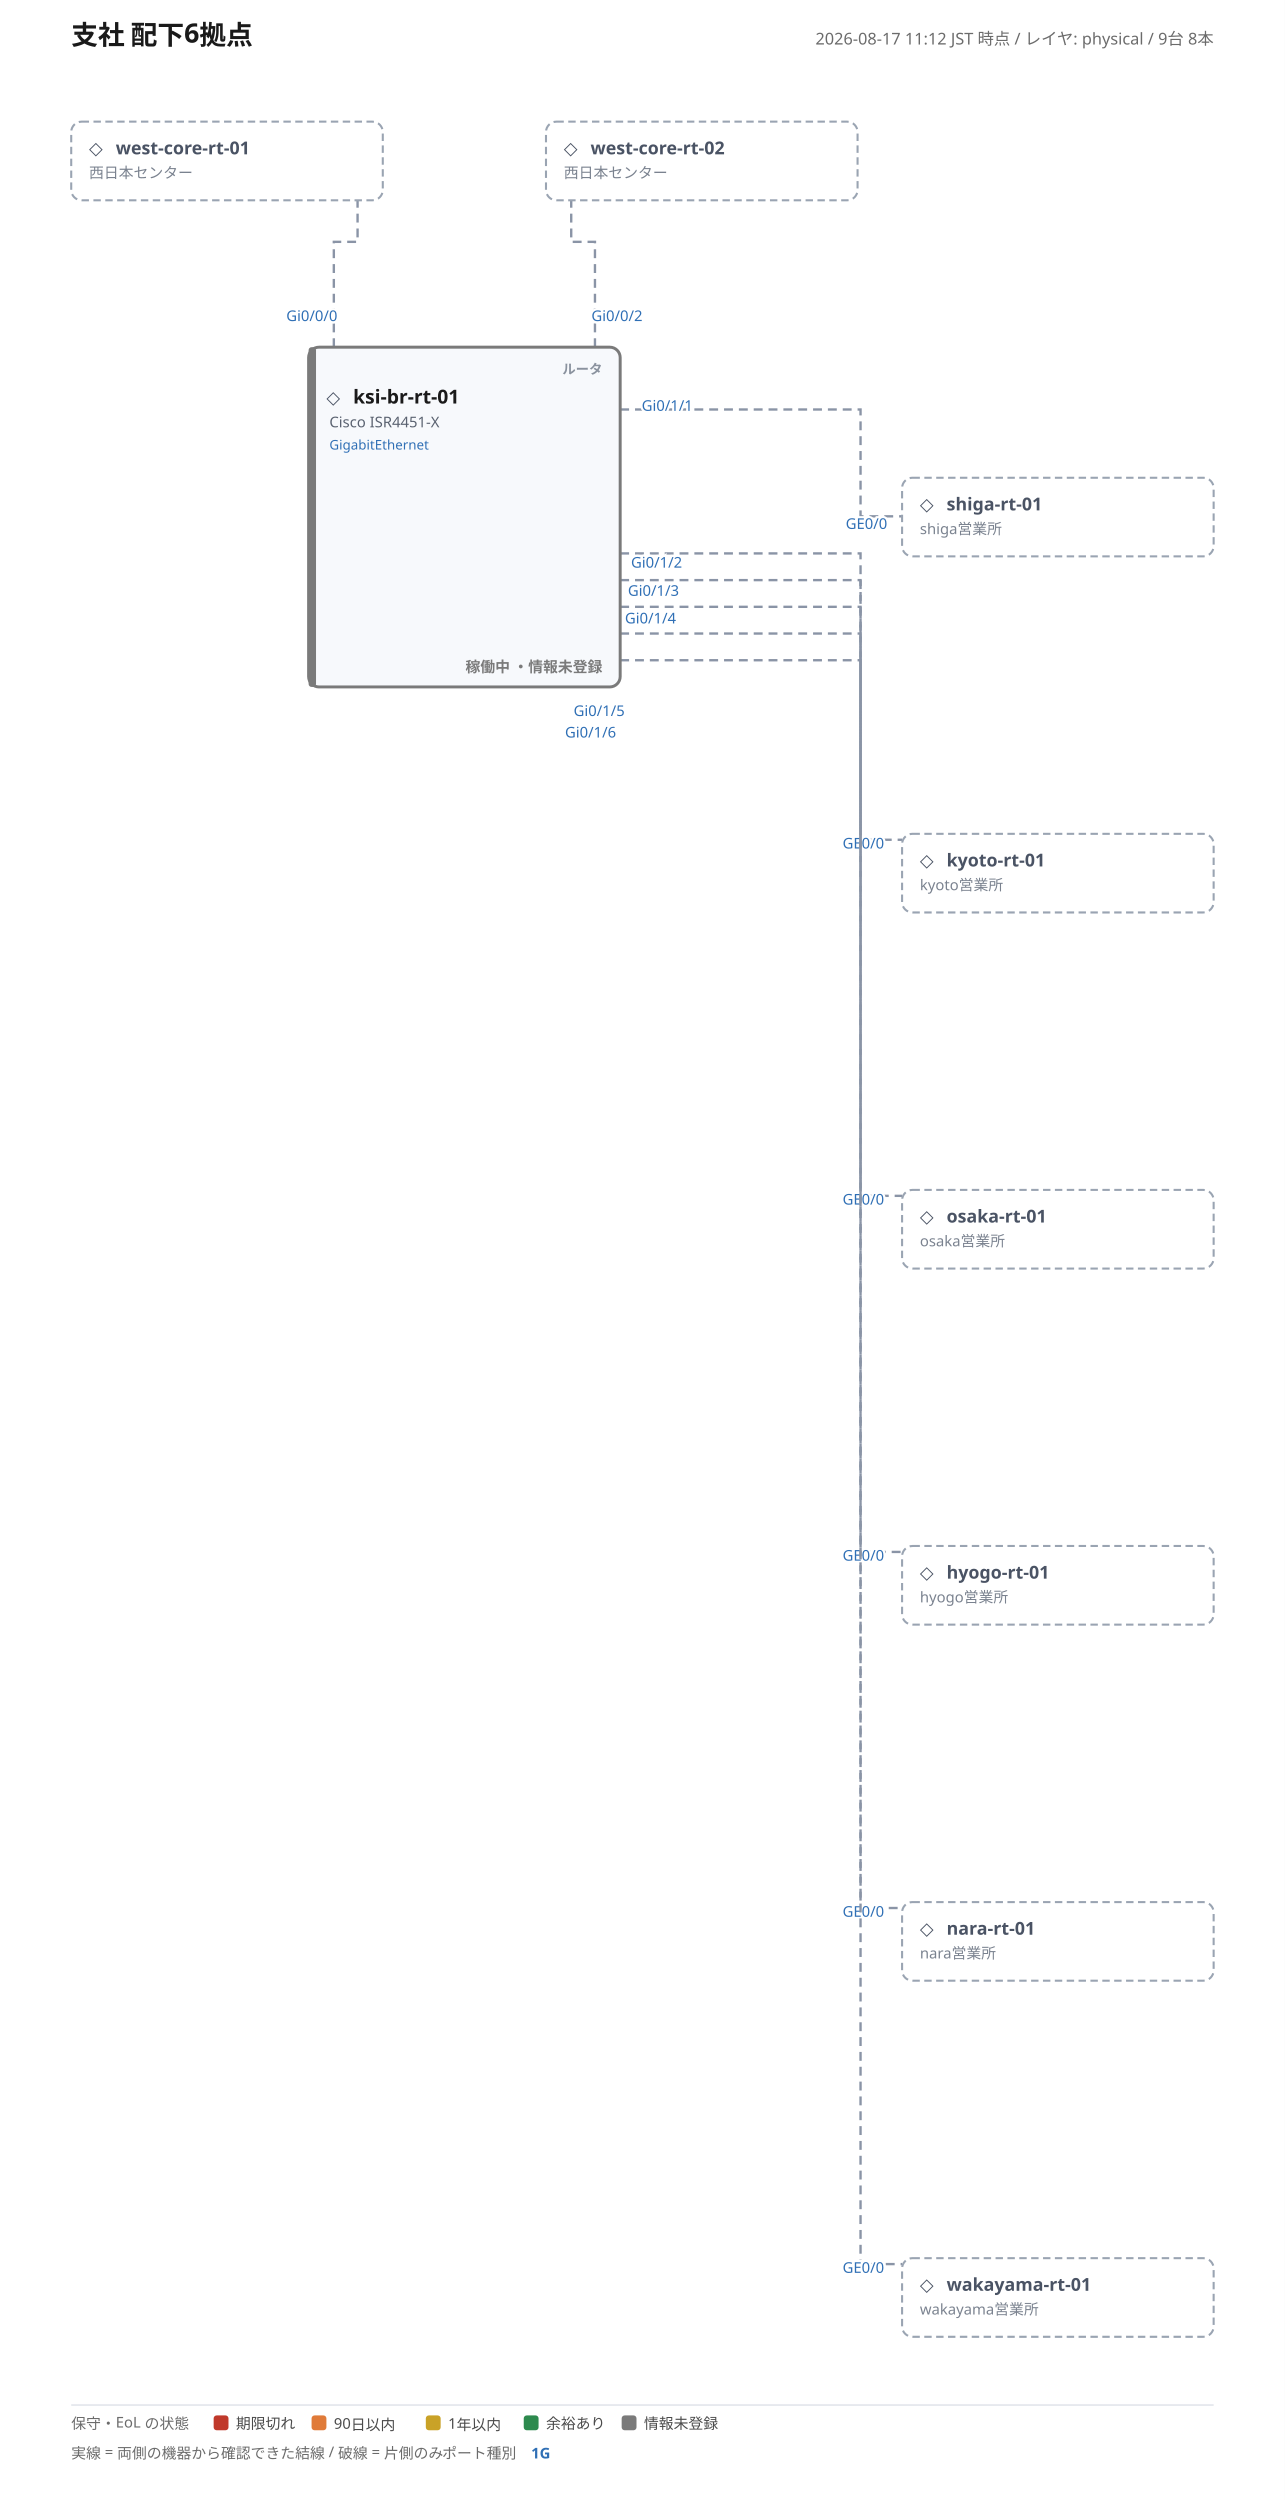
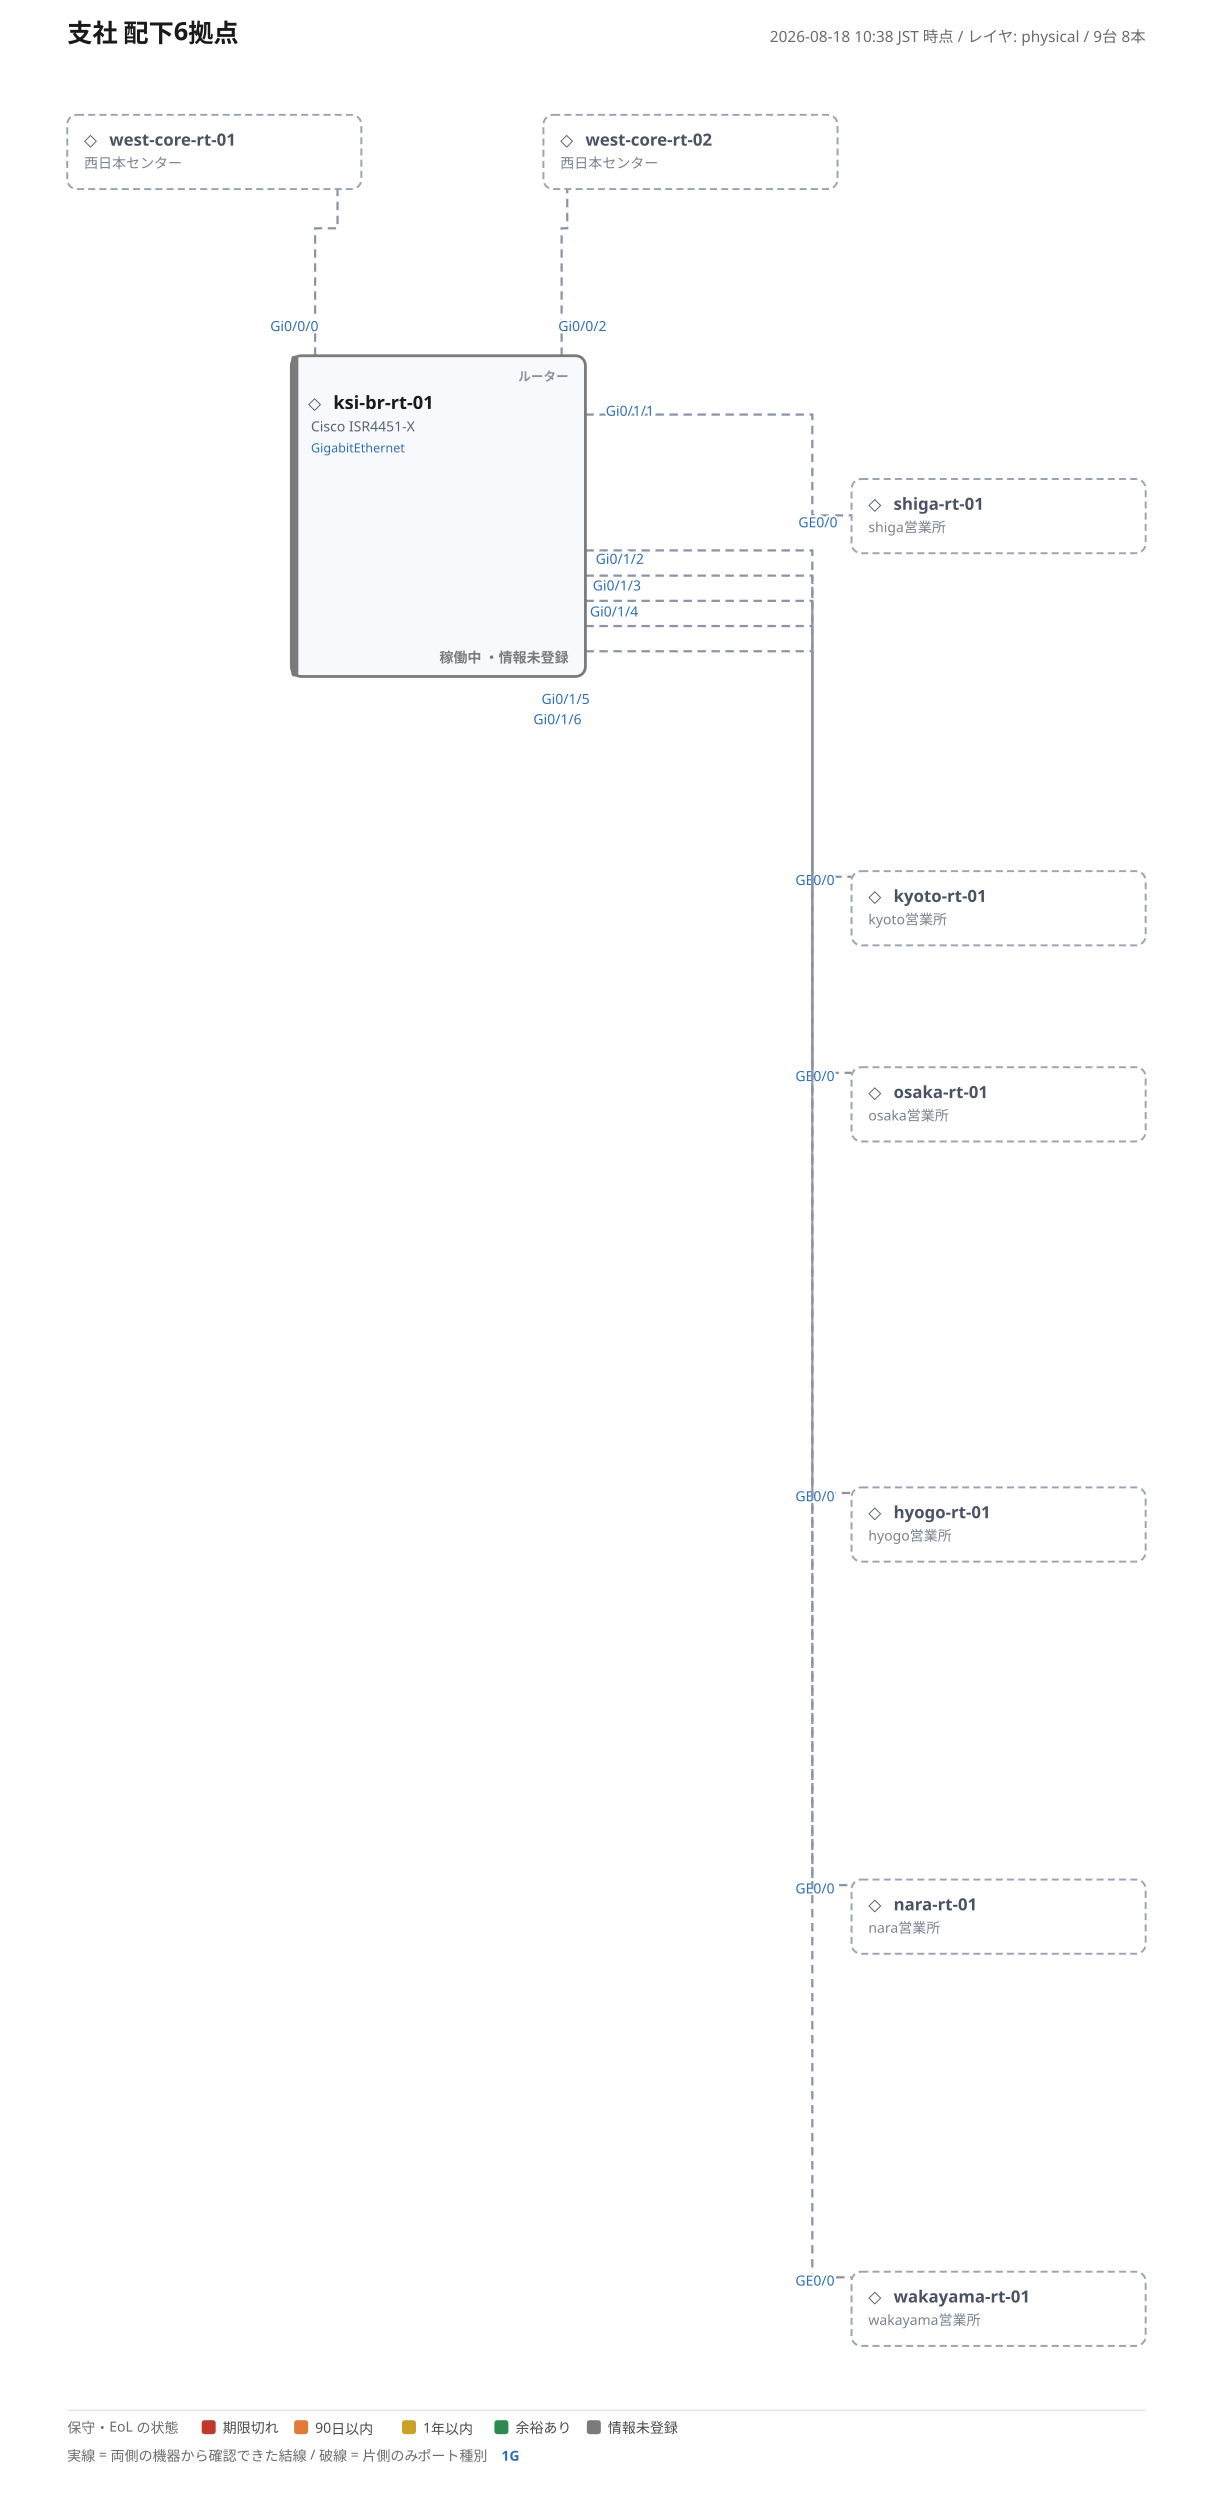
- <svg xmlns="http://www.w3.org/2000/svg" width="866" height="1685" viewBox="0 0 866 1685" font-family="'Yu Gothic', 'Hiragino Kaku Gothic ProN', Meiryo, 'Noto Sans JP', sans-serif">
+ <svg xmlns="http://www.w3.org/2000/svg" width="866" height="1785" viewBox="0 0 866 1785" font-family="'Yu Gothic', 'Hiragino Kaku Gothic ProN', Meiryo, 'Noto Sans JP', sans-serif">
  <rect width="100%" height="100%" fill="#ffffff" />
  <text x="48" y="30" font-size="18" font-weight="700" fill="#1a1a1a">支社 配下6拠点</text>
-   <text x="818" y="30" font-size="11" fill="#6b6b6b" text-anchor="end">2026-08-17 11:12 JST 時点 / レイヤ: physical / 9台 8本</text>
-   <polyline points="225,234 225,163 241,163 241,135" fill="none" stroke="#8a94a6" stroke-width="1.6" stroke-dasharray="6 4" />
-   <text class="port-label" x="227.4" y="216.4" font-size="10" fill="#2f6fb5" text-anchor="end" paint-order="stroke" stroke="#ffffff" stroke-width="3">Gi0/0/0</text>
+   <text x="818" y="30" font-size="11" fill="#6b6b6b" text-anchor="end">2026-08-18 10:38 JST 時点 / レイヤ: physical / 9台 8本</text>
+   <polyline points="225,254 225,163 241,163 241,135" fill="none" stroke="#8a94a6" stroke-width="1.6" stroke-dasharray="6 4" />
+   <text class="port-label" x="227.4" y="236.4" font-size="10" fill="#2f6fb5" text-anchor="end" paint-order="stroke" stroke="#ffffff" stroke-width="3">Gi0/0/0</text>
  <text class="port-label" x="244.4" y="155.9" font-size="10" fill="#2f6fb5" text-anchor="start" paint-order="stroke" stroke="#ffffff" stroke-width="3" />
-   <polyline points="401,234 401,163 385,163 385,135" fill="none" stroke="#8a94a6" stroke-width="1.6" stroke-dasharray="6 4" />
-   <text class="port-label" x="398.6" y="216.4" font-size="10" fill="#2f6fb5" text-anchor="start" paint-order="stroke" stroke="#ffffff" stroke-width="3">Gi0/0/2</text>
-   <text class="port-label" x="381.6" y="155.9" font-size="10" fill="#2f6fb5" text-anchor="end" paint-order="stroke" stroke="#ffffff" stroke-width="3" />
-   <polyline points="418,276 580,276 580,348 608,348" fill="none" stroke="#8a94a6" stroke-width="1.6" stroke-dasharray="6 4" />
-   <text class="port-label" x="432.5" y="276.9" font-size="10" fill="#2f6fb5" text-anchor="start" paint-order="stroke" stroke="#ffffff" stroke-width="3">Gi0/1/1</text>
-   <text class="port-label" x="598.0" y="356.5" font-size="10" fill="#2f6fb5" text-anchor="end" paint-order="stroke" stroke="#ffffff" stroke-width="3">GE0/0</text>
-   <polyline points="418,373 580,373 580,566 608,566" fill="none" stroke="#8a94a6" stroke-width="1.6" stroke-dasharray="6 4" />
-   <text class="port-label" x="425.3" y="382.6" font-size="10" fill="#2f6fb5" text-anchor="start" paint-order="stroke" stroke="#ffffff" stroke-width="3">Gi0/1/2</text>
-   <text class="port-label" x="595.9" y="571.9" font-size="10" fill="#2f6fb5" text-anchor="end" paint-order="stroke" stroke="#ffffff" stroke-width="3">GE0/0</text>
-   <polyline points="418,391 580,391 580,806 608,806" fill="none" stroke="#8a94a6" stroke-width="1.6" stroke-dasharray="6 4" />
-   <text class="port-label" x="423.2" y="401.6" font-size="10" fill="#2f6fb5" text-anchor="start" paint-order="stroke" stroke="#ffffff" stroke-width="3">Gi0/1/3</text>
-   <text class="port-label" x="595.9" y="811.9" font-size="10" fill="#2f6fb5" text-anchor="end" paint-order="stroke" stroke="#ffffff" stroke-width="3">GE0/0</text>
-   <polyline points="418,409 580,409 580,1046 608,1046" fill="none" stroke="#8a94a6" stroke-width="1.6" stroke-dasharray="6 4" />
-   <text class="port-label" x="421.2" y="420.2" font-size="10" fill="#2f6fb5" text-anchor="start" paint-order="stroke" stroke="#ffffff" stroke-width="3">Gi0/1/4</text>
-   <text class="port-label" x="595.9" y="1051.9" font-size="10" fill="#2f6fb5" text-anchor="end" paint-order="stroke" stroke="#ffffff" stroke-width="3">GE0/0</text>
-   <polyline points="418,427 580,427 580,1286 608,1286" fill="none" stroke="#8a94a6" stroke-width="1.6" stroke-dasharray="6 4" />
-   <text class="port-label" x="386.6" y="482.6" font-size="10" fill="#2f6fb5" text-anchor="start" paint-order="stroke" stroke="#ffffff" stroke-width="3">Gi0/1/5</text>
-   <text class="port-label" x="595.9" y="1291.9" font-size="10" fill="#2f6fb5" text-anchor="end" paint-order="stroke" stroke="#ffffff" stroke-width="3">GE0/0</text>
-   <polyline points="418,445 580,445 580,1526 608,1526" fill="none" stroke="#8a94a6" stroke-width="1.6" stroke-dasharray="6 4" />
-   <text class="port-label" x="380.8" y="497.1" font-size="10" fill="#2f6fb5" text-anchor="start" paint-order="stroke" stroke="#ffffff" stroke-width="3">Gi0/1/6</text>
-   <text class="port-label" x="595.9" y="1531.9" font-size="10" fill="#2f6fb5" text-anchor="end" paint-order="stroke" stroke="#ffffff" stroke-width="3">GE0/0</text>
+   <polyline points="401,254 401,163 405,163 405,135" fill="none" stroke="#8a94a6" stroke-width="1.6" stroke-dasharray="6 4" />
+   <text class="port-label" x="398.6" y="236.4" font-size="10" fill="#2f6fb5" text-anchor="start" paint-order="stroke" stroke="#ffffff" stroke-width="3">Gi0/0/2</text>
+   <text class="port-label" x="401.6" y="155.9" font-size="10" fill="#2f6fb5" text-anchor="end" paint-order="stroke" stroke="#ffffff" stroke-width="3" />
+   <polyline points="418,296 580,296 580,368 608,368" fill="none" stroke="#8a94a6" stroke-width="1.6" stroke-dasharray="6 4" />
+   <text class="port-label" x="432.5" y="296.9" font-size="10" fill="#2f6fb5" text-anchor="start" paint-order="stroke" stroke="#ffffff" stroke-width="3">Gi0/1/1</text>
+   <text class="port-label" x="598.0" y="376.5" font-size="10" fill="#2f6fb5" text-anchor="end" paint-order="stroke" stroke="#ffffff" stroke-width="3">GE0/0</text>
+   <polyline points="418,393 580,393 580,626 608,626" fill="none" stroke="#8a94a6" stroke-width="1.6" stroke-dasharray="6 4" />
+   <text class="port-label" x="425.3" y="402.6" font-size="10" fill="#2f6fb5" text-anchor="start" paint-order="stroke" stroke="#ffffff" stroke-width="3">Gi0/1/2</text>
+   <text class="port-label" x="595.9" y="631.9" font-size="10" fill="#2f6fb5" text-anchor="end" paint-order="stroke" stroke="#ffffff" stroke-width="3">GE0/0</text>
+   <polyline points="418,411 580,411 580,766 608,766" fill="none" stroke="#8a94a6" stroke-width="1.6" stroke-dasharray="6 4" />
+   <text class="port-label" x="423.2" y="421.6" font-size="10" fill="#2f6fb5" text-anchor="start" paint-order="stroke" stroke="#ffffff" stroke-width="3">Gi0/1/3</text>
+   <text class="port-label" x="595.9" y="771.9" font-size="10" fill="#2f6fb5" text-anchor="end" paint-order="stroke" stroke="#ffffff" stroke-width="3">GE0/0</text>
+   <polyline points="418,429 580,429 580,1066 608,1066" fill="none" stroke="#8a94a6" stroke-width="1.6" stroke-dasharray="6 4" />
+   <text class="port-label" x="421.2" y="440.2" font-size="10" fill="#2f6fb5" text-anchor="start" paint-order="stroke" stroke="#ffffff" stroke-width="3">Gi0/1/4</text>
+   <text class="port-label" x="595.9" y="1071.9" font-size="10" fill="#2f6fb5" text-anchor="end" paint-order="stroke" stroke="#ffffff" stroke-width="3">GE0/0</text>
+   <polyline points="418,447 580,447 580,1346 608,1346" fill="none" stroke="#8a94a6" stroke-width="1.6" stroke-dasharray="6 4" />
+   <text class="port-label" x="386.6" y="502.6" font-size="10" fill="#2f6fb5" text-anchor="start" paint-order="stroke" stroke="#ffffff" stroke-width="3">Gi0/1/5</text>
+   <text class="port-label" x="595.9" y="1351.9" font-size="10" fill="#2f6fb5" text-anchor="end" paint-order="stroke" stroke="#ffffff" stroke-width="3">GE0/0</text>
+   <polyline points="418,465 580,465 580,1626 608,1626" fill="none" stroke="#8a94a6" stroke-width="1.6" stroke-dasharray="6 4" />
+   <text class="port-label" x="380.8" y="517.1" font-size="10" fill="#2f6fb5" text-anchor="start" paint-order="stroke" stroke="#ffffff" stroke-width="3">Gi0/1/6</text>
+   <text class="port-label" x="595.9" y="1631.9" font-size="10" fill="#2f6fb5" text-anchor="end" paint-order="stroke" stroke="#ffffff" stroke-width="3">GE0/0</text>
  <g>
-     <rect x="208" y="234" width="210" height="229" rx="7" fill="#f7f9fc" stroke="#7a7a7a" stroke-width="2" />
-     <rect x="208" y="234" width="5" height="229" rx="2" fill="#7a7a7a" />
-     <text x="406" y="252" font-size="9" font-weight="700" fill="#8a929e" text-anchor="end">ルータ</text>
-     <text x="220" y="272" font-size="12" fill="#4a5364">◇</text>
-     <text x="238" y="272" font-size="13" font-weight="700" fill="#1a1a1a">ksi-br-rt-01</text>
-     <text x="222" y="288" font-size="10" fill="#5a6270">Cisco ISR4451-X</text>
-     <text x="222" y="303" font-size="9">
+     <rect x="208" y="254" width="210" height="229" rx="7" fill="#f7f9fc" stroke="#7a7a7a" stroke-width="2" />
+     <rect x="208" y="254" width="5" height="229" rx="2" fill="#7a7a7a" />
+     <text x="406" y="272" font-size="9" font-weight="700" fill="#8a929e" text-anchor="end">ルーター</text>
+     <text x="220" y="292" font-size="12" fill="#4a5364">◇</text>
+     <text x="238" y="292" font-size="13" font-weight="700" fill="#1a1a1a">ksi-br-rt-01</text>
+     <text x="222" y="308" font-size="10" fill="#5a6270">Cisco ISR4451-X</text>
+     <text x="222" y="323" font-size="9">
      <tspan fill="#2f6fb5">GigabitEthernet</tspan>
    </text>
-     <text x="406" y="453" font-size="10" font-weight="600" fill="#7a7a7a" text-anchor="end">稼働中 ・情報未登録</text>
+     <text x="406" y="473" font-size="10" font-weight="600" fill="#7a7a7a" text-anchor="end">稼働中 ・情報未登録</text>
  </g>
  <g>
    <rect x="48" y="82" width="210" height="53" rx="7" fill="none" stroke="#9aa4b2" stroke-width="1.4" stroke-dasharray="5 3" />
    <text x="60" y="104" font-size="12" fill="#4a5364">◇</text>
    <text x="78" y="104" font-size="12" font-weight="700" fill="#4a5364">west-core-rt-01</text>
    <text x="60" y="120" font-size="10" fill="#7a828f">西日本センター</text>
  </g>
  <g>
-     <rect x="368" y="82" width="210" height="53" rx="7" fill="none" stroke="#9aa4b2" stroke-width="1.4" stroke-dasharray="5 3" />
-     <text x="380" y="104" font-size="12" fill="#4a5364">◇</text>
-     <text x="398" y="104" font-size="12" font-weight="700" fill="#4a5364">west-core-rt-02</text>
-     <text x="380" y="120" font-size="10" fill="#7a828f">西日本センター</text>
+     <rect x="388" y="82" width="210" height="53" rx="7" fill="none" stroke="#9aa4b2" stroke-width="1.4" stroke-dasharray="5 3" />
+     <text x="400" y="104" font-size="12" fill="#4a5364">◇</text>
+     <text x="418" y="104" font-size="12" font-weight="700" fill="#4a5364">west-core-rt-02</text>
+     <text x="400" y="120" font-size="10" fill="#7a828f">西日本センター</text>
  </g>
  <g>
-     <rect x="608" y="322" width="210" height="53" rx="7" fill="none" stroke="#9aa4b2" stroke-width="1.4" stroke-dasharray="5 3" />
-     <text x="620" y="344" font-size="12" fill="#4a5364">◇</text>
-     <text x="638" y="344" font-size="12" font-weight="700" fill="#4a5364">shiga-rt-01</text>
-     <text x="620" y="360" font-size="10" fill="#7a828f">shiga営業所</text>
+     <rect x="608" y="342" width="210" height="53" rx="7" fill="none" stroke="#9aa4b2" stroke-width="1.4" stroke-dasharray="5 3" />
+     <text x="620" y="364" font-size="12" fill="#4a5364">◇</text>
+     <text x="638" y="364" font-size="12" font-weight="700" fill="#4a5364">shiga-rt-01</text>
+     <text x="620" y="380" font-size="10" fill="#7a828f">shiga営業所</text>
  </g>
  <g>
-     <rect x="608" y="562" width="210" height="53" rx="7" fill="none" stroke="#9aa4b2" stroke-width="1.4" stroke-dasharray="5 3" />
-     <text x="620" y="584" font-size="12" fill="#4a5364">◇</text>
-     <text x="638" y="584" font-size="12" font-weight="700" fill="#4a5364">kyoto-rt-01</text>
-     <text x="620" y="600" font-size="10" fill="#7a828f">kyoto営業所</text>
+     <rect x="608" y="622" width="210" height="53" rx="7" fill="none" stroke="#9aa4b2" stroke-width="1.4" stroke-dasharray="5 3" />
+     <text x="620" y="644" font-size="12" fill="#4a5364">◇</text>
+     <text x="638" y="644" font-size="12" font-weight="700" fill="#4a5364">kyoto-rt-01</text>
+     <text x="620" y="660" font-size="10" fill="#7a828f">kyoto営業所</text>
  </g>
  <g>
-     <rect x="608" y="802" width="210" height="53" rx="7" fill="none" stroke="#9aa4b2" stroke-width="1.4" stroke-dasharray="5 3" />
-     <text x="620" y="824" font-size="12" fill="#4a5364">◇</text>
-     <text x="638" y="824" font-size="12" font-weight="700" fill="#4a5364">osaka-rt-01</text>
-     <text x="620" y="840" font-size="10" fill="#7a828f">osaka営業所</text>
+     <rect x="608" y="762" width="210" height="53" rx="7" fill="none" stroke="#9aa4b2" stroke-width="1.4" stroke-dasharray="5 3" />
+     <text x="620" y="784" font-size="12" fill="#4a5364">◇</text>
+     <text x="638" y="784" font-size="12" font-weight="700" fill="#4a5364">osaka-rt-01</text>
+     <text x="620" y="800" font-size="10" fill="#7a828f">osaka営業所</text>
  </g>
  <g>
-     <rect x="608" y="1042" width="210" height="53" rx="7" fill="none" stroke="#9aa4b2" stroke-width="1.4" stroke-dasharray="5 3" />
-     <text x="620" y="1064" font-size="12" fill="#4a5364">◇</text>
-     <text x="638" y="1064" font-size="12" font-weight="700" fill="#4a5364">hyogo-rt-01</text>
-     <text x="620" y="1080" font-size="10" fill="#7a828f">hyogo営業所</text>
+     <rect x="608" y="1062" width="210" height="53" rx="7" fill="none" stroke="#9aa4b2" stroke-width="1.4" stroke-dasharray="5 3" />
+     <text x="620" y="1084" font-size="12" fill="#4a5364">◇</text>
+     <text x="638" y="1084" font-size="12" font-weight="700" fill="#4a5364">hyogo-rt-01</text>
+     <text x="620" y="1100" font-size="10" fill="#7a828f">hyogo営業所</text>
  </g>
  <g>
-     <rect x="608" y="1282" width="210" height="53" rx="7" fill="none" stroke="#9aa4b2" stroke-width="1.4" stroke-dasharray="5 3" />
-     <text x="620" y="1304" font-size="12" fill="#4a5364">◇</text>
-     <text x="638" y="1304" font-size="12" font-weight="700" fill="#4a5364">nara-rt-01</text>
-     <text x="620" y="1320" font-size="10" fill="#7a828f">nara営業所</text>
+     <rect x="608" y="1342" width="210" height="53" rx="7" fill="none" stroke="#9aa4b2" stroke-width="1.4" stroke-dasharray="5 3" />
+     <text x="620" y="1364" font-size="12" fill="#4a5364">◇</text>
+     <text x="638" y="1364" font-size="12" font-weight="700" fill="#4a5364">nara-rt-01</text>
+     <text x="620" y="1380" font-size="10" fill="#7a828f">nara営業所</text>
  </g>
  <g>
-     <rect x="608" y="1522" width="210" height="53" rx="7" fill="none" stroke="#9aa4b2" stroke-width="1.4" stroke-dasharray="5 3" />
-     <text x="620" y="1544" font-size="12" fill="#4a5364">◇</text>
-     <text x="638" y="1544" font-size="12" font-weight="700" fill="#4a5364">wakayama-rt-01</text>
-     <text x="620" y="1560" font-size="10" fill="#7a828f">wakayama営業所</text>
+     <rect x="608" y="1622" width="210" height="53" rx="7" fill="none" stroke="#9aa4b2" stroke-width="1.4" stroke-dasharray="5 3" />
+     <text x="620" y="1644" font-size="12" fill="#4a5364">◇</text>
+     <text x="638" y="1644" font-size="12" font-weight="700" fill="#4a5364">wakayama-rt-01</text>
+     <text x="620" y="1660" font-size="10" fill="#7a828f">wakayama営業所</text>
  </g>
-   <line x1="48" y1="1621" x2="818" y2="1621" stroke="#dfe3ea" stroke-width="1" />
-   <text x="48" y="1637" font-size="10" fill="#6b6b6b">保守・EoL の状態</text>
-   <rect x="144" y="1628" width="10" height="10" rx="2" fill="#c0392b" />
-   <text x="159" y="1637" font-size="10" fill="#4a4a4a">期限切れ</text>
-   <rect x="210" y="1628" width="10" height="10" rx="2" fill="#e07b39" />
-   <text x="225" y="1637" font-size="10" fill="#4a4a4a">90日以内</text>
-   <rect x="287" y="1628" width="10" height="10" rx="2" fill="#c9a227" />
-   <text x="302" y="1637" font-size="10" fill="#4a4a4a">1年以内</text>
-   <rect x="353" y="1628" width="10" height="10" rx="2" fill="#2d8a4e" />
-   <text x="368" y="1637" font-size="10" fill="#4a4a4a">余裕あり</text>
-   <rect x="419" y="1628" width="10" height="10" rx="2" fill="#7a7a7a" />
-   <text x="434" y="1637" font-size="10" fill="#4a4a4a">情報未登録</text>
-   <text x="48" y="1657" font-size="10" fill="#6b6b6b">実線 = 両側の機器から確認できた結線 / 破線 = 片側のみ</text>
-   <text x="298" y="1657" font-size="10" fill="#6b6b6b">ポート種別</text>
-   <text x="358" y="1657" font-size="10" fill="#2f6fb5" font-weight="700">1G</text>
+   <line x1="48" y1="1721" x2="818" y2="1721" stroke="#dfe3ea" stroke-width="1" />
+   <text x="48" y="1737" font-size="10" fill="#6b6b6b">保守・EoL の状態</text>
+   <rect x="144" y="1728" width="10" height="10" rx="2" fill="#c0392b" />
+   <text x="159" y="1737" font-size="10" fill="#4a4a4a">期限切れ</text>
+   <rect x="210" y="1728" width="10" height="10" rx="2" fill="#e07b39" />
+   <text x="225" y="1737" font-size="10" fill="#4a4a4a">90日以内</text>
+   <rect x="287" y="1728" width="10" height="10" rx="2" fill="#c9a227" />
+   <text x="302" y="1737" font-size="10" fill="#4a4a4a">1年以内</text>
+   <rect x="353" y="1728" width="10" height="10" rx="2" fill="#2d8a4e" />
+   <text x="368" y="1737" font-size="10" fill="#4a4a4a">余裕あり</text>
+   <rect x="419" y="1728" width="10" height="10" rx="2" fill="#7a7a7a" />
+   <text x="434" y="1737" font-size="10" fill="#4a4a4a">情報未登録</text>
+   <text x="48" y="1757" font-size="10" fill="#6b6b6b">実線 = 両側の機器から確認できた結線 / 破線 = 片側のみ</text>
+   <text x="298" y="1757" font-size="10" fill="#6b6b6b">ポート種別</text>
+   <text x="358" y="1757" font-size="10" fill="#2f6fb5" font-weight="700">1G</text>
</svg>
